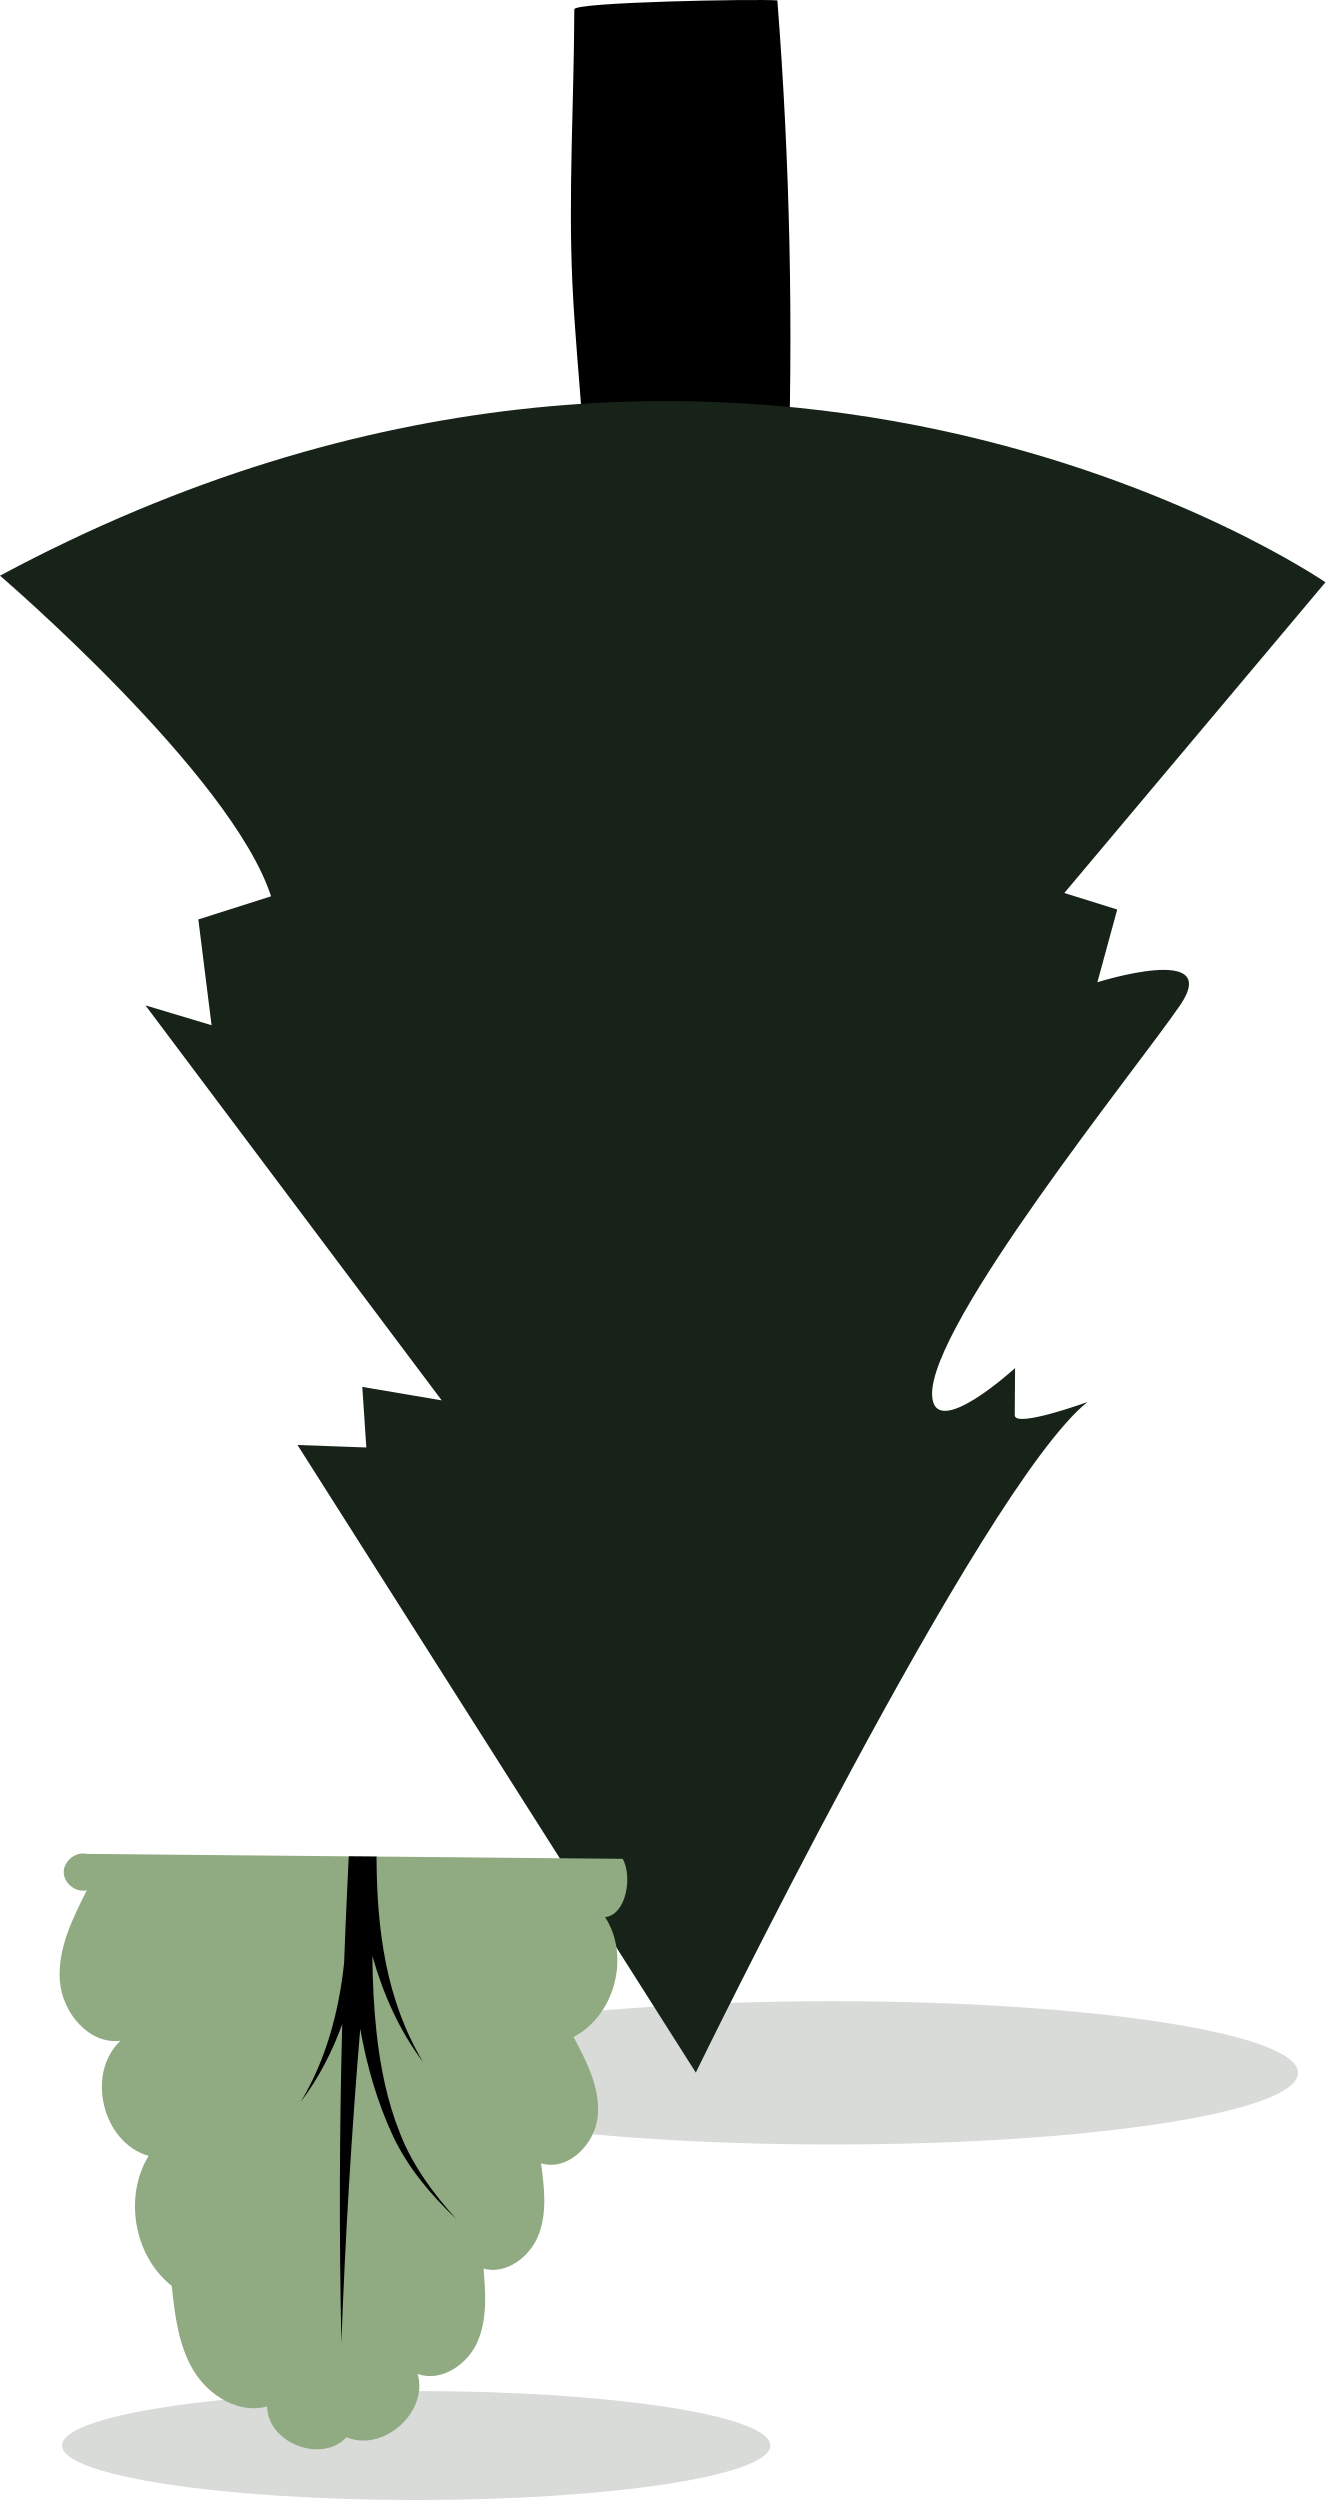
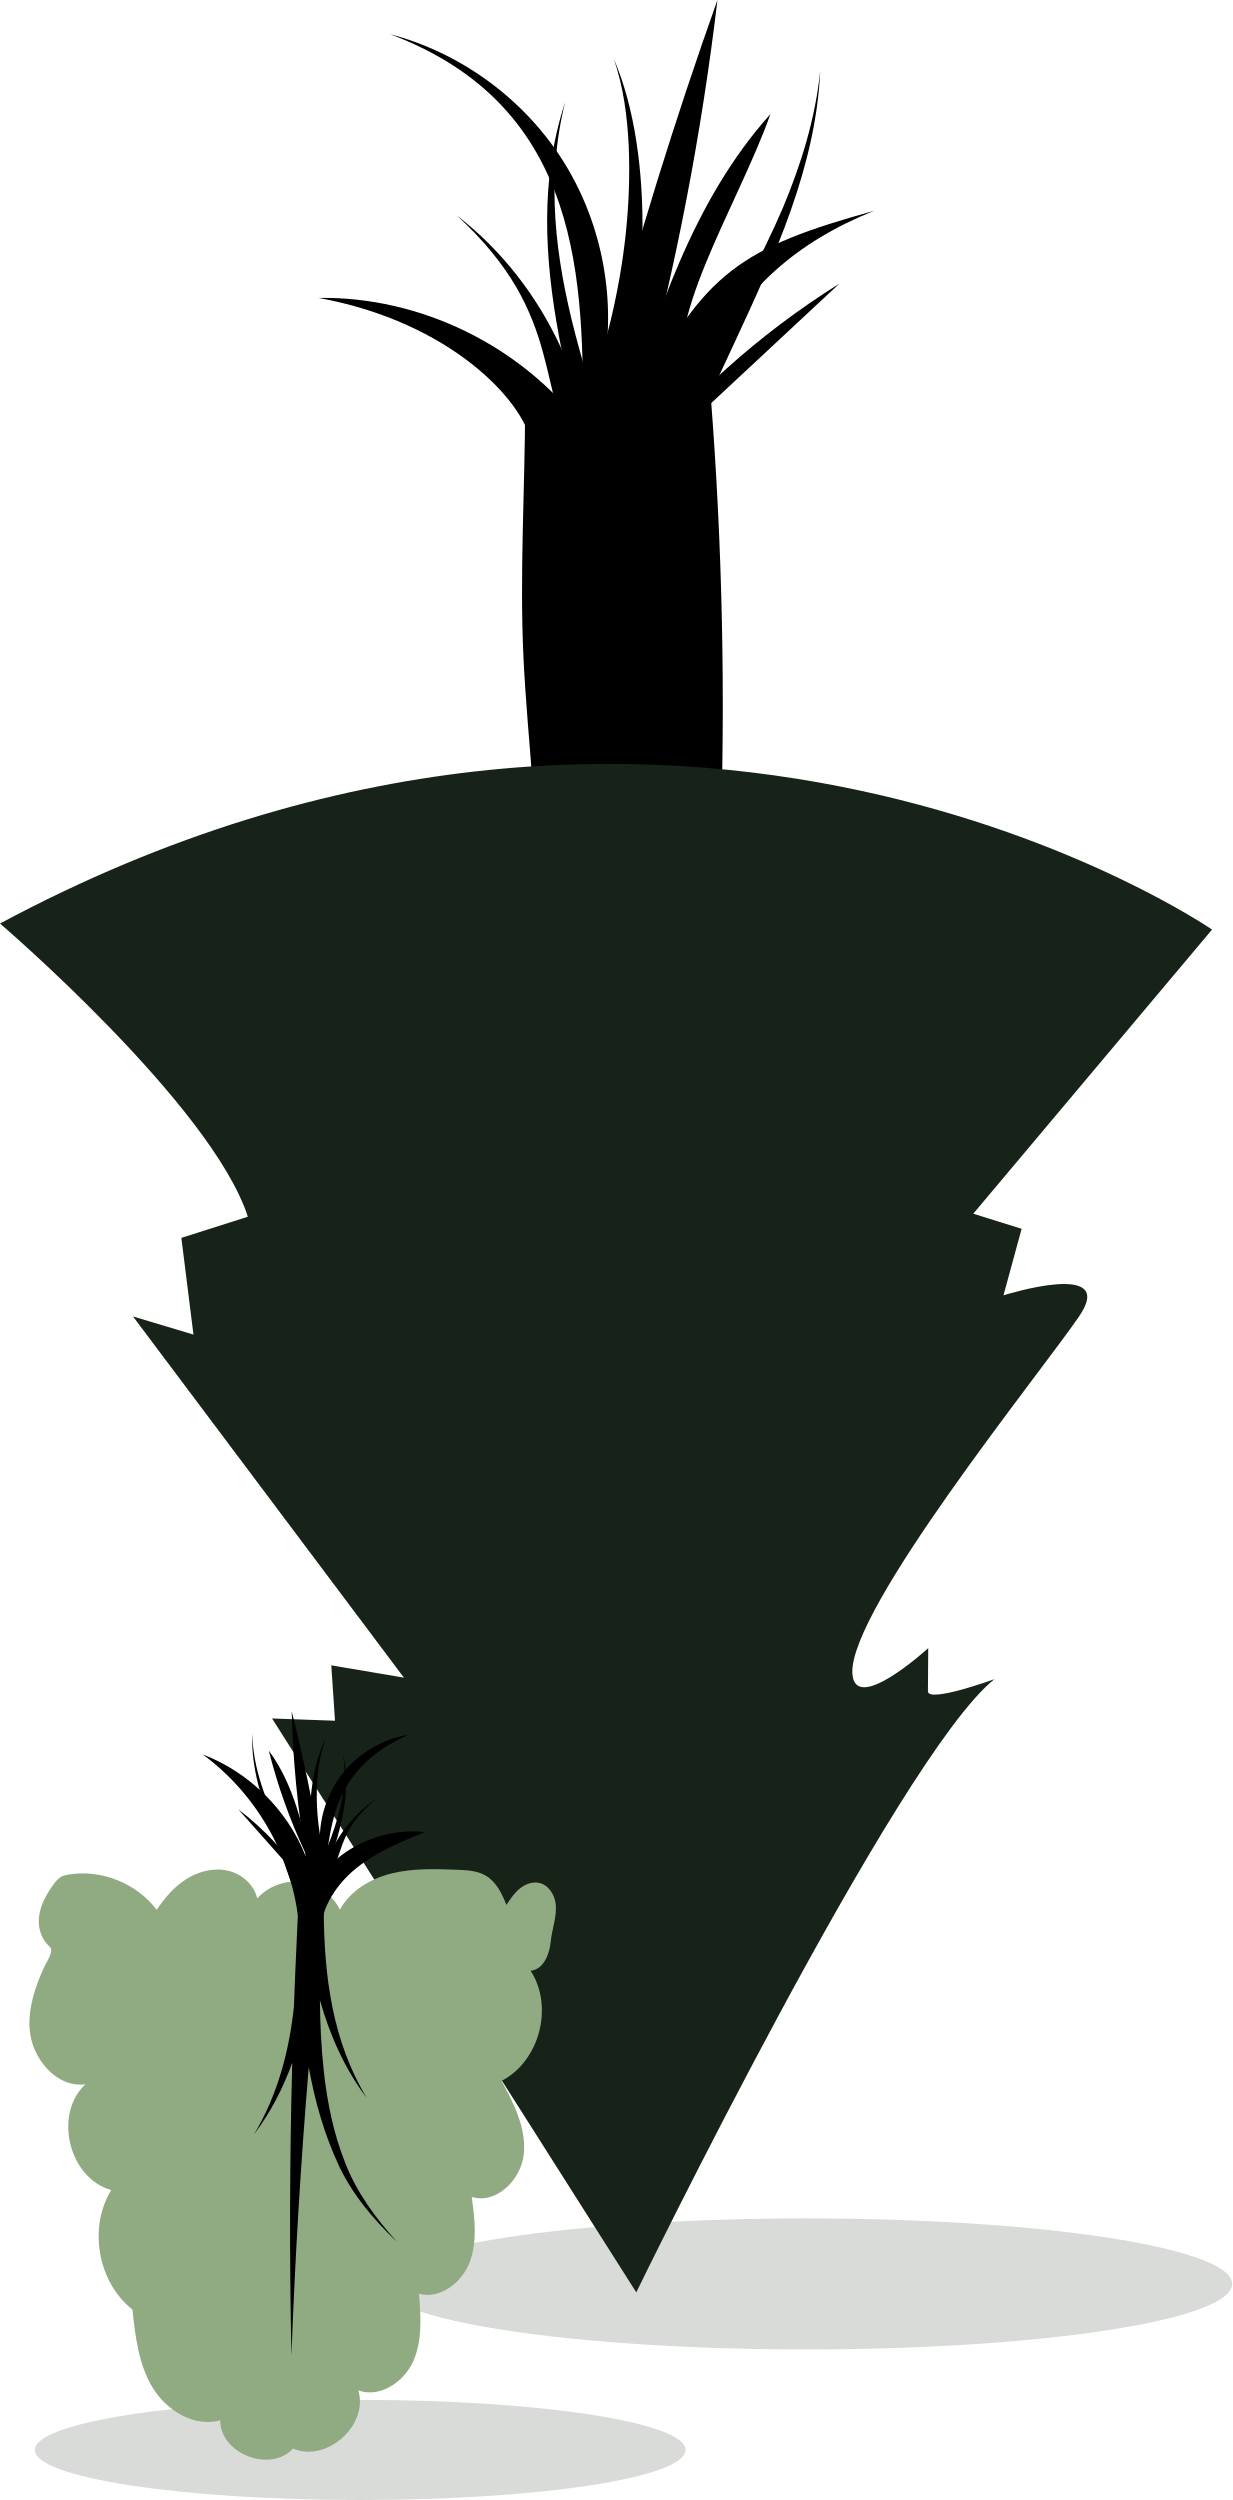
- <svg xmlns="http://www.w3.org/2000/svg" id="Camada_1" data-name="Camada 1" viewBox="0 0 1116.42 2105.72">
+ <svg xmlns="http://www.w3.org/2000/svg" id="Camada_1" data-name="Camada 1" viewBox="0 0 1134.95 2302.76">
  <defs>
    <style>
      .cls-1 {
        fill: #172318;
      }

      .cls-2 {
        fill: #90aa81;
      }

      .cls-3 {
        fill: #3d493a;
        opacity: .2;
      }
    </style>
  </defs>
  <g>
-     <ellipse class="cls-3" cx="701.08" cy="1745.93" rx="392.22" ry="60.34" />
-     <path d="M663.46,413.75c4.89-137.82,1.99-275.92-8.7-413.41-16.56-1.35-171.03,1.36-171.03,7.5-.2,76.46-5.14,154.71-1.61,230.86,3.75,80.86,15.67,158.42,10.53,240.03,60.52-16.19,121.04-32.38,181.57-48.56" />
-     <path class="cls-1" d="M586.07,1745.71s240.58-493.65,329.9-564.81c0,0-61.25,22.27-61.25,11.14s.27-39.74.27-39.74c0,0-68.02,62.35-69.88,23.04-2.78-58.99,172.61-275.63,208.81-328.52,36.19-52.9-69.6-19.49-69.6-19.49l16.7-61.25-44.55-13.92,219.94-261.7S623.64,150.79,0,484.88c0,0,194.89,167.05,228.3,270.06l-61.25,19.49,11.14,89.09-55.68-16.7,249.53,332.69-66.89-11.34,3.4,51.02-57.97-2.09,335.5,528.62Z" />
+     <ellipse class="cls-3" cx="742.73" cy="2103.73" rx="392.22" ry="60.34" />
+     <path d="M663.46,779.54c4.89-137.82,1.99-275.92-8.7-413.41-16.56-1.35-171.03,1.36-171.03,7.5-.2,76.46-5.14,154.71-1.61,230.86,3.75,80.86,15.67,158.42,10.53,240.03,60.52-16.19,121.04-32.38,181.57-48.56" />
+     <path class="cls-1" d="M586.07,2111.5s240.58-493.65,329.9-564.81c0,0-61.25,22.27-61.25,11.14s.27-39.74.27-39.74c0,0-68.02,62.35-69.88,23.04-2.78-58.99,172.61-275.63,208.81-328.52,36.19-52.9-69.6-19.49-69.6-19.49l16.7-61.25-44.55-13.92,219.94-261.7S623.64,516.57,0,850.66c0,0,194.89,167.05,228.3,270.06l-61.25,19.49,11.14,89.09-55.68-16.7,249.53,332.69-66.89-11.34,3.4,51.02-57.97-2.09,335.5,528.62Z" />
+     <g>
+       <path d="M593.8,528.63c33.58-164.05,65.75-275.95,211.28-334.45-122.21,33.77-157.4,57.48-214.54,170.67,32.18-119.71,55.7-241.75,70.3-364.85-39.47,110.94-74.33,223.51-104.47,337.34,11.22-65.64-3.01-135.3-39.09-191.27-36.08-55.97-93.64-97.71-158.05-114.6,178.85,66.95,178.02,229.78,177.78,362.17-56.36-75-149.73-120.71-243.53-119.23,122.78,22.49,188.08,95.57,195.31,131.75,12.83,64.13,50.26,82.84,46.33,148.12-.76,12.59-2.9,25.39-.09,37.69,2.81,12.3,12.33,24.26,24.93,24.88,13.45.65,24.52-12.11,26.86-25.37,2.34-13.26-1.77-26.71-5.84-39.55" />
+       <path d="M579.71,435.11c53.75-68.54,119.5-127.63,193.36-173.79-53.95,50.29-107.89,100.58-161.84,150.87" />
+       <path d="M546.34,472.07c5.5-104.21-42.96-209.83-125.56-273.61,102.47,94.25,70.1,162.46,116.79,237.48" />
+       <path d="M572.52,393.88c31.72-102.66,65.36-208.81,137.12-288.79-30.6,86.25-102.05,193.87-77.27,255.81" />
+       <path d="M565.46,381.44c31.46-91.93,38.66-237.19.02-326.99,8.85,25.89,12.32,53.03,13.64,80.03,2.25,53.87-4.03,108.15-16.55,160.38-6.35,25.95-14.38,51.53-25.24,74.92l28.12,11.66h0Z" />
+       <path d="M593.41,517.2c-35.45-138.28-109.25-277.66-72.84-423.11-46.75,142.2,17.39,290.7,43.14,429.82,0,0,29.7-6.72,29.7-6.72h0Z" />
+       <path d="M566.15,553.22l110.69-238.2c36.62-78.9,74.76-161.51,78.67-249.8-4.43,43.64-17.43,85.7-34.22,125.79-34.25,80.98-140.66,267.95-182.37,348.58,0,0,27.23,13.62,27.23,13.62h0Z" />
+     </g>
  </g>
  <g>
-     <ellipse class="cls-3" cx="350.57" cy="2059.83" rx="298.28" ry="45.89" />
+     <ellipse class="cls-3" cx="331.77" cy="2256.66" rx="299.69" ry="46.11" />
    <g>
-       <path class="cls-2" d="M53.67,1576.92c0-9.53,10.17-17.58,19.37-15.41l220.71,2.05,23.4.19,207.41,1.92c8.38,15.54,2.69,47.31-14.9,49.1,21.42,32.86,8.18,82.93-26.6,100.96,11.19,20.84,22.7,43.29,20.4,66.88-2.3,23.53-25.13,46.48-47.76,39.51,2.69,19.95,5.24,40.86-1.79,59.65-7.1,18.86-27.24,34.4-46.61,29.09,1.73,20.91,3.26,42.77-5.24,61.89-8.5,19.12-30.63,33.89-50.32,26.79,9.53,32.03-29.16,66.43-59.85,53.26-20.78,22.63-66.75,4.86-66.81-25.89-23.85,6.65-49.36-9.01-62.08-30.24-12.72-21.16-15.73-46.67-18.35-71.29-31.78-25.13-40.6-74.93-19.44-109.52-38.87-10.93-53.13-69.31-23.72-96.99-26.6,3.45-49.17-23.78-51.09-50.57-1.92-26.79,10.61-52.24,22.76-76.15-9.21,2.24-19.44-5.75-19.5-15.22Z" />
-       <path d="M253.22,1770.52c21.61-35.81,32.29-76.53,36.64-117.26v-.38c.77-20.78,1.6-41.56,2.62-62.34.13-4.22.38-8.38.58-12.47.19-4.86.45-9.65.7-14.51l23.4.19v2.37c.38,59.53,7.93,118.73,39.32,170.91-19.95-26.41-33.69-57.29-42.84-89.51.19,21.74,1.21,43.28,3.52,64.51,3.13,28.77,8.82,57.35,19.56,84.33,10.42,27.11,28,51.09,47.7,72.82-21.16-20.14-40.79-43.09-53.52-70.27-13.36-28.77-21.93-58.95-27.49-90.02-7.35,87.98-12.66,176.15-15.86,264.51-1.92-89.38-1.66-178.96.7-268.47-8.44,23.27-19.82,45.46-35.04,65.6Z" />
+       <path class="cls-2" d="M36.38,1776.44c-.68-3.42-.84-6.95-.48-10.41,1.13-10.9,6.65-20.86,13.03-29.77,2.24-3.13,4.73-6.28,8.2-7.94,1.83-.88,3.83-1.29,5.83-1.63,30.28-5.09,62.91,7.92,81.37,32.46,7.32-11.01,16.16-21.28,27.34-28.34s24.96-10.65,37.88-7.81c12.92,2.84,24.52,12.81,27.38,25.72,10.03-11.31,25.85-17.19,40.83-15.16,14.98,2.03,28.67,11.91,35.32,25.48,9.55-17.62,28.37-28.69,47.83-33.47,19.46-4.78,39.79-4.08,59.81-3.34,9.3.34,19.06.81,27.03,5.61,9.5,5.72,14.63,16.46,18.72,26.77,3.59-5.43,7.25-10.94,12.3-15.05s11.79-6.64,18.12-5.15c8.57,2.02,14.09,10.93,15,19.68,1.18,11.33-3.53,22.88-4.58,34.11-1,10.63-6,25.8-18.56,27.08,21.52,33.02,8.22,83.32-26.72,101.43,11.24,20.94,22.8,43.49,20.49,67.19-2.31,23.64-25.25,46.7-47.99,39.7,2.7,20.04,5.27,41.05-1.8,59.93-7.13,18.95-27.37,34.56-46.83,29.23,1.73,21.01,3.28,42.98-5.27,62.18-8.54,19.21-30.77,34.05-50.56,26.92,9.57,32.18-29.29,66.74-60.13,53.51-20.88,22.74-67.06,4.88-67.13-26.02-23.96,6.68-49.59-9.06-62.38-30.38-12.78-21.26-15.8-46.89-18.44-71.63-31.93-25.25-40.79-75.29-19.53-110.04-39.06-10.99-53.38-69.63-23.83-97.45-26.72,3.47-49.4-23.9-51.33-50.81-1.41-19.69,5.06-38.77,13.08-56.46,1.86-4.09,4.92-8.46,6.12-12.77,1.71-6.09.3-4.96-3.7-9.72-3.3-3.92-5.42-8.67-6.42-13.66Z" />
+       <path d="M233.96,1965.98c21.71-35.97,32.44-76.89,36.81-117.81v-.39c.77-20.88,1.61-41.76,2.63-62.63.13-4.24.39-8.41.58-12.53.19-4.88.45-9.7.71-14.58l23.51.19v2.38c.39,59.81,7.97,119.29,39.51,171.71-20.04-26.53-33.85-57.56-43.04-89.93.19,21.84,1.22,43.49,3.53,64.82,3.15,28.91,8.86,57.62,19.66,84.73,10.47,27.24,28.14,51.33,47.92,73.17-21.26-20.24-40.98-43.3-53.77-70.6-13.43-28.91-22.03-59.23-27.62-90.45-7.39,88.39-12.72,176.98-15.93,265.76-1.93-89.81-1.67-179.8.71-269.74-8.48,23.38-19.91,45.67-35.2,65.91Z" />
+     </g>
+     <g>
+       <path d="M274.88,1768.77c-6.51-60.15-39.3-116.98-88.12-152.73,42.81,16.29,78.14,51.27,94.85,93.92-7.51-44.15-11.83-88.85-12.91-133.62,10.43,41.24,19.15,82.92,26.13,124.89-1.81-23.99,5.67-48.57,20.55-67.47s37-31.97,60.74-35.86c-65.22,28.98-71.83,76.61-76.24,124.24,22.82-25.06,57.95-38.34,91.64-34.62-21.9,8.88-44.14,17.95-62.62,32.67-18.48,14.73-33,36.18-33.8,59.8-.15,4.55.18,9.23-1.25,13.56s-5.26,8.31-9.81,8.1c-4.86-.22-8.41-5.19-8.8-10.04s1.54-9.55,3.44-14.03" />
+       <path d="M283.12,1735.61c-17.01-26.48-38.65-49.97-63.66-69.07,17.7,19.92,35.4,39.84,53.09,59.76" />
+       <path d="M293.87,1750.04c1.56-37.67,22.57-74.02,54.45-94.16-40.06,30.42-30.73,56.06-50.07,81.46" />
+       <path d="M287.11,1721.03c-7.92-38-16.42-77.33-39.52-108.53,8.08,32.06,19.22,63.36,33.21,93.32" />
+       <path d="M290.07,1716.79c-8.2-34.14-5.86-86.63,11.09-117.62-4.06,9.01-6.23,18.66-7.62,28.32-2.64,19.3-2.22,39.04.51,58.25,1.4,9.55,3.42,19.02,6.53,27.8l-10.51,3.24h0Z" />
+       <path d="M275.41,1764.67c17.44-48.54,48.72-96.17,40.56-149.72,11.99,52.73-16.12,103.97-30.1,153.14,0,0-10.45-3.42-10.45-3.42h0Z" />
+       <path d="M283.99,1778.55l-31.73-89.44c-10.49-29.62-21.41-60.63-19.82-92.52.11,15.85,3.36,31.42,8.04,46.41,9.57,30.29,41.5,101.16,53.77,131.57,0,0-10.26,3.98-10.26,3.98h0Z" />
    </g>
  </g>
</svg>
